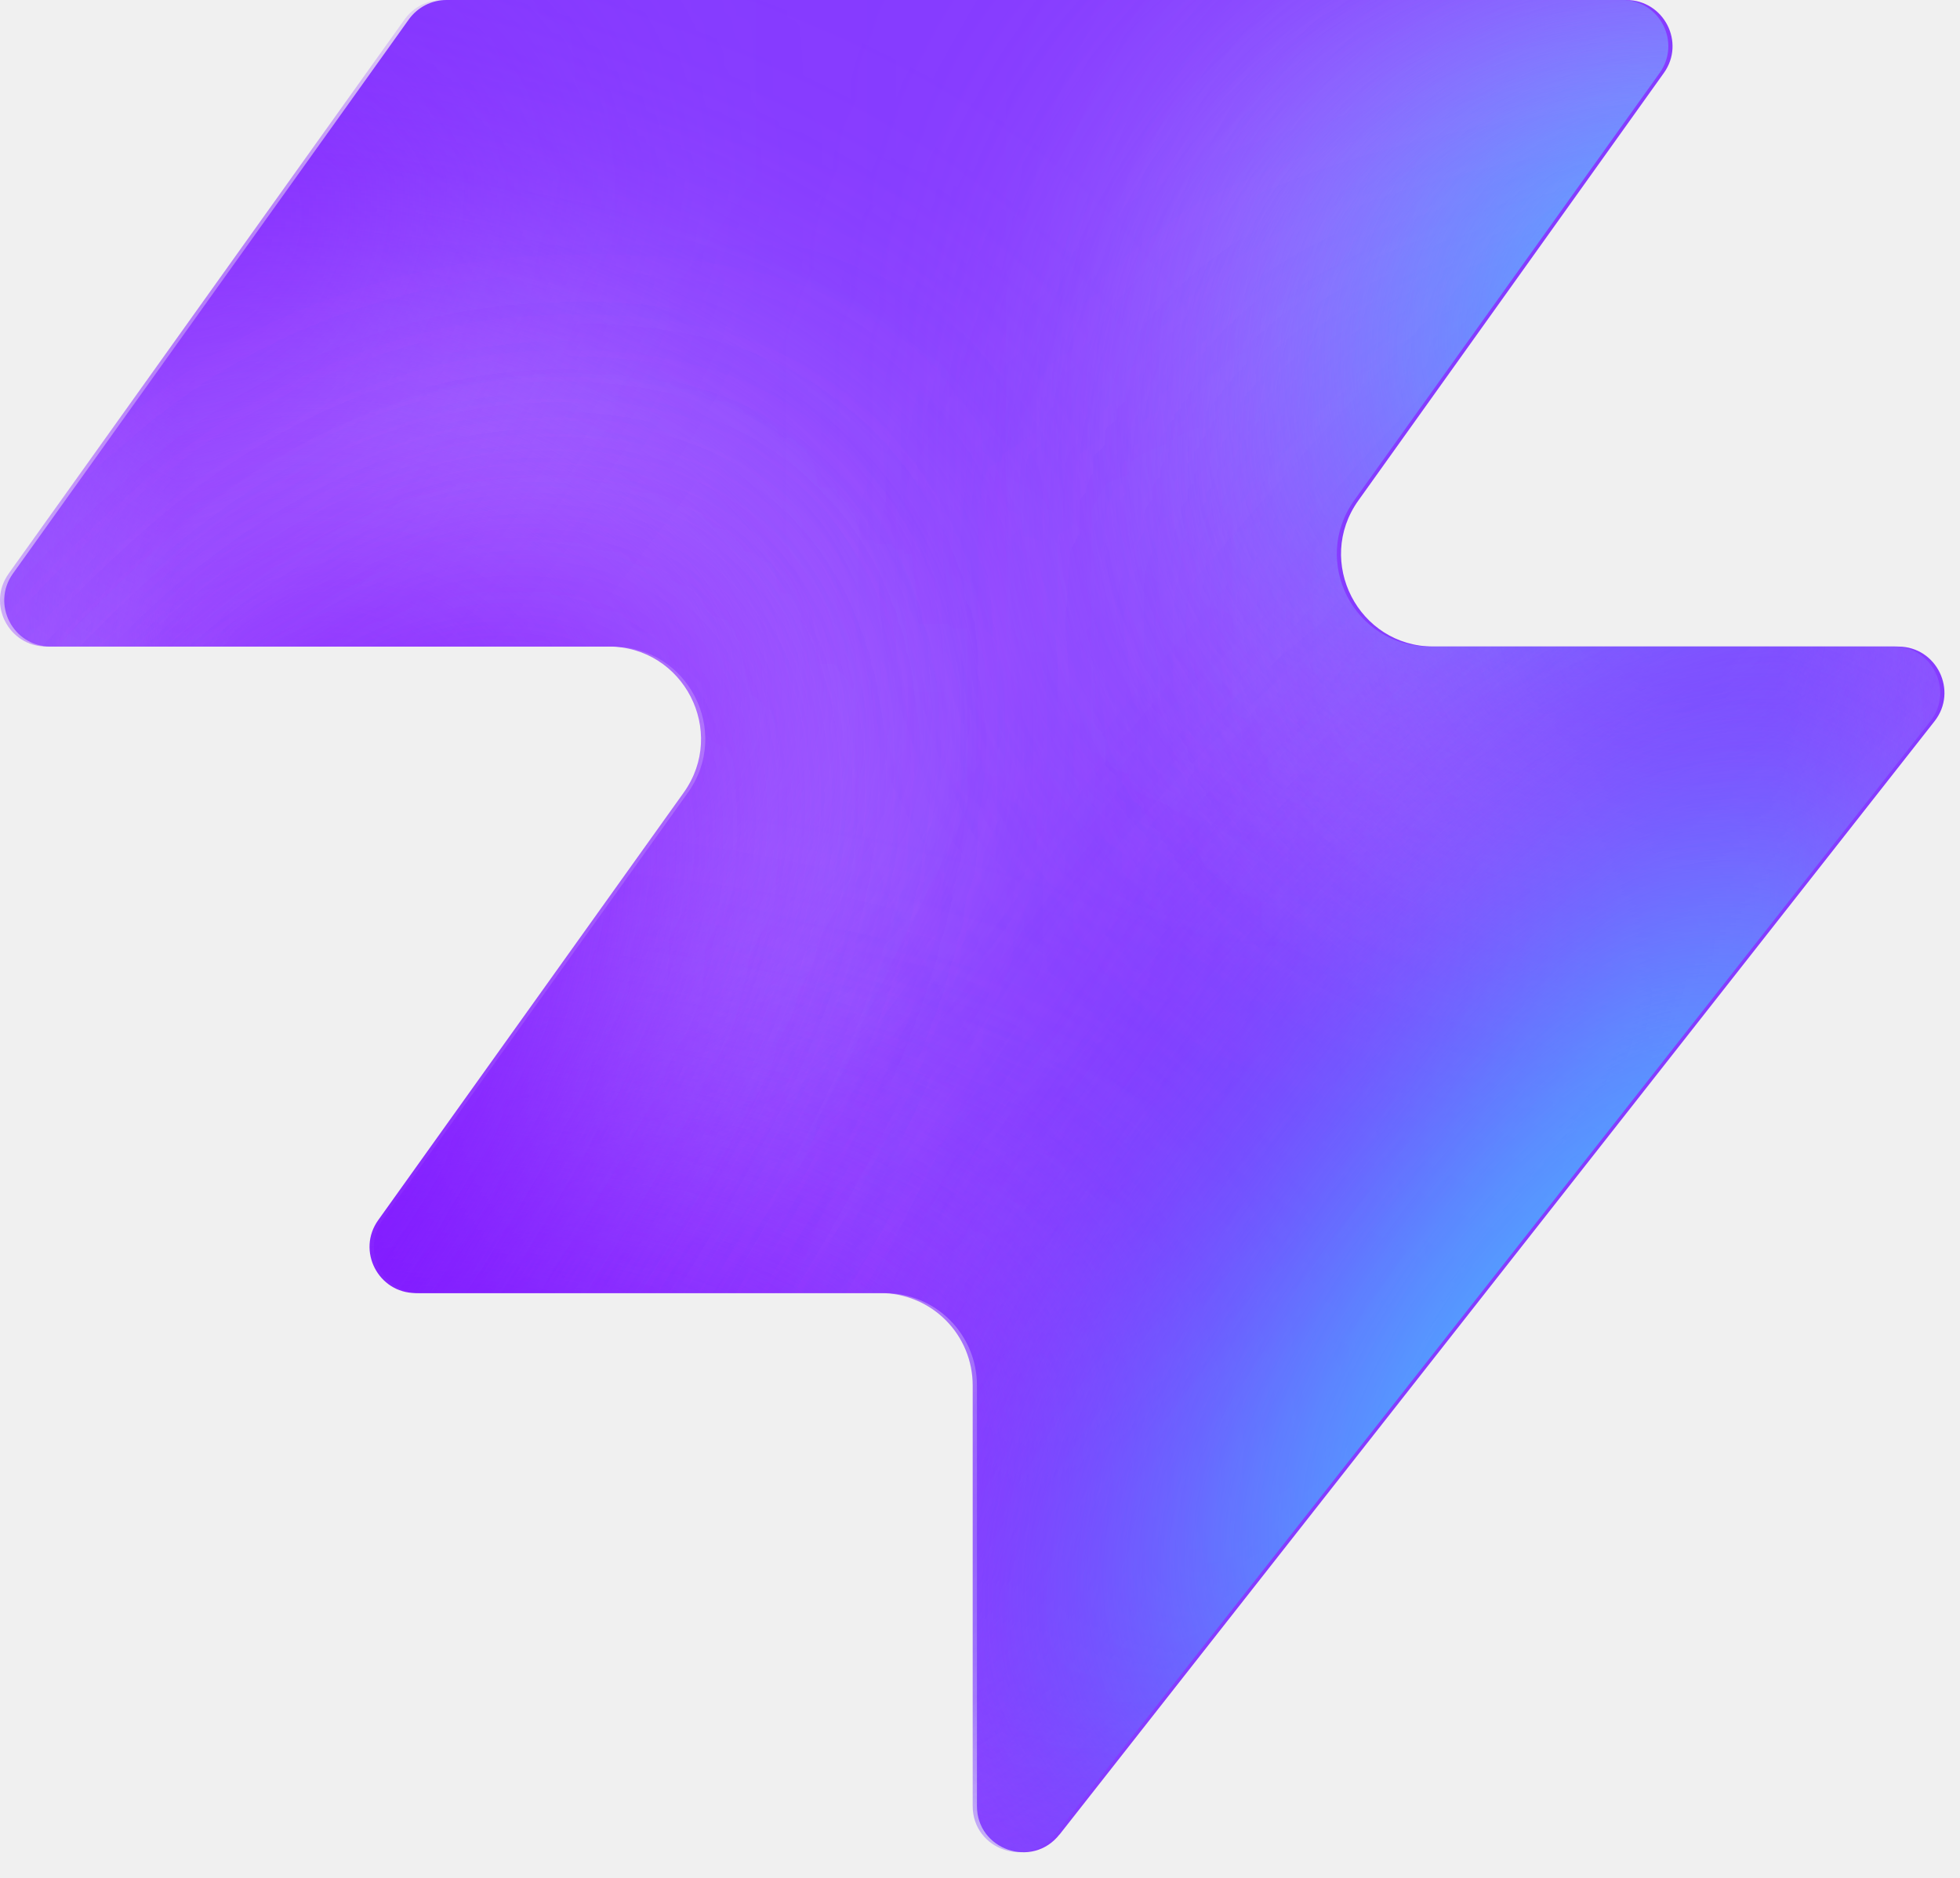
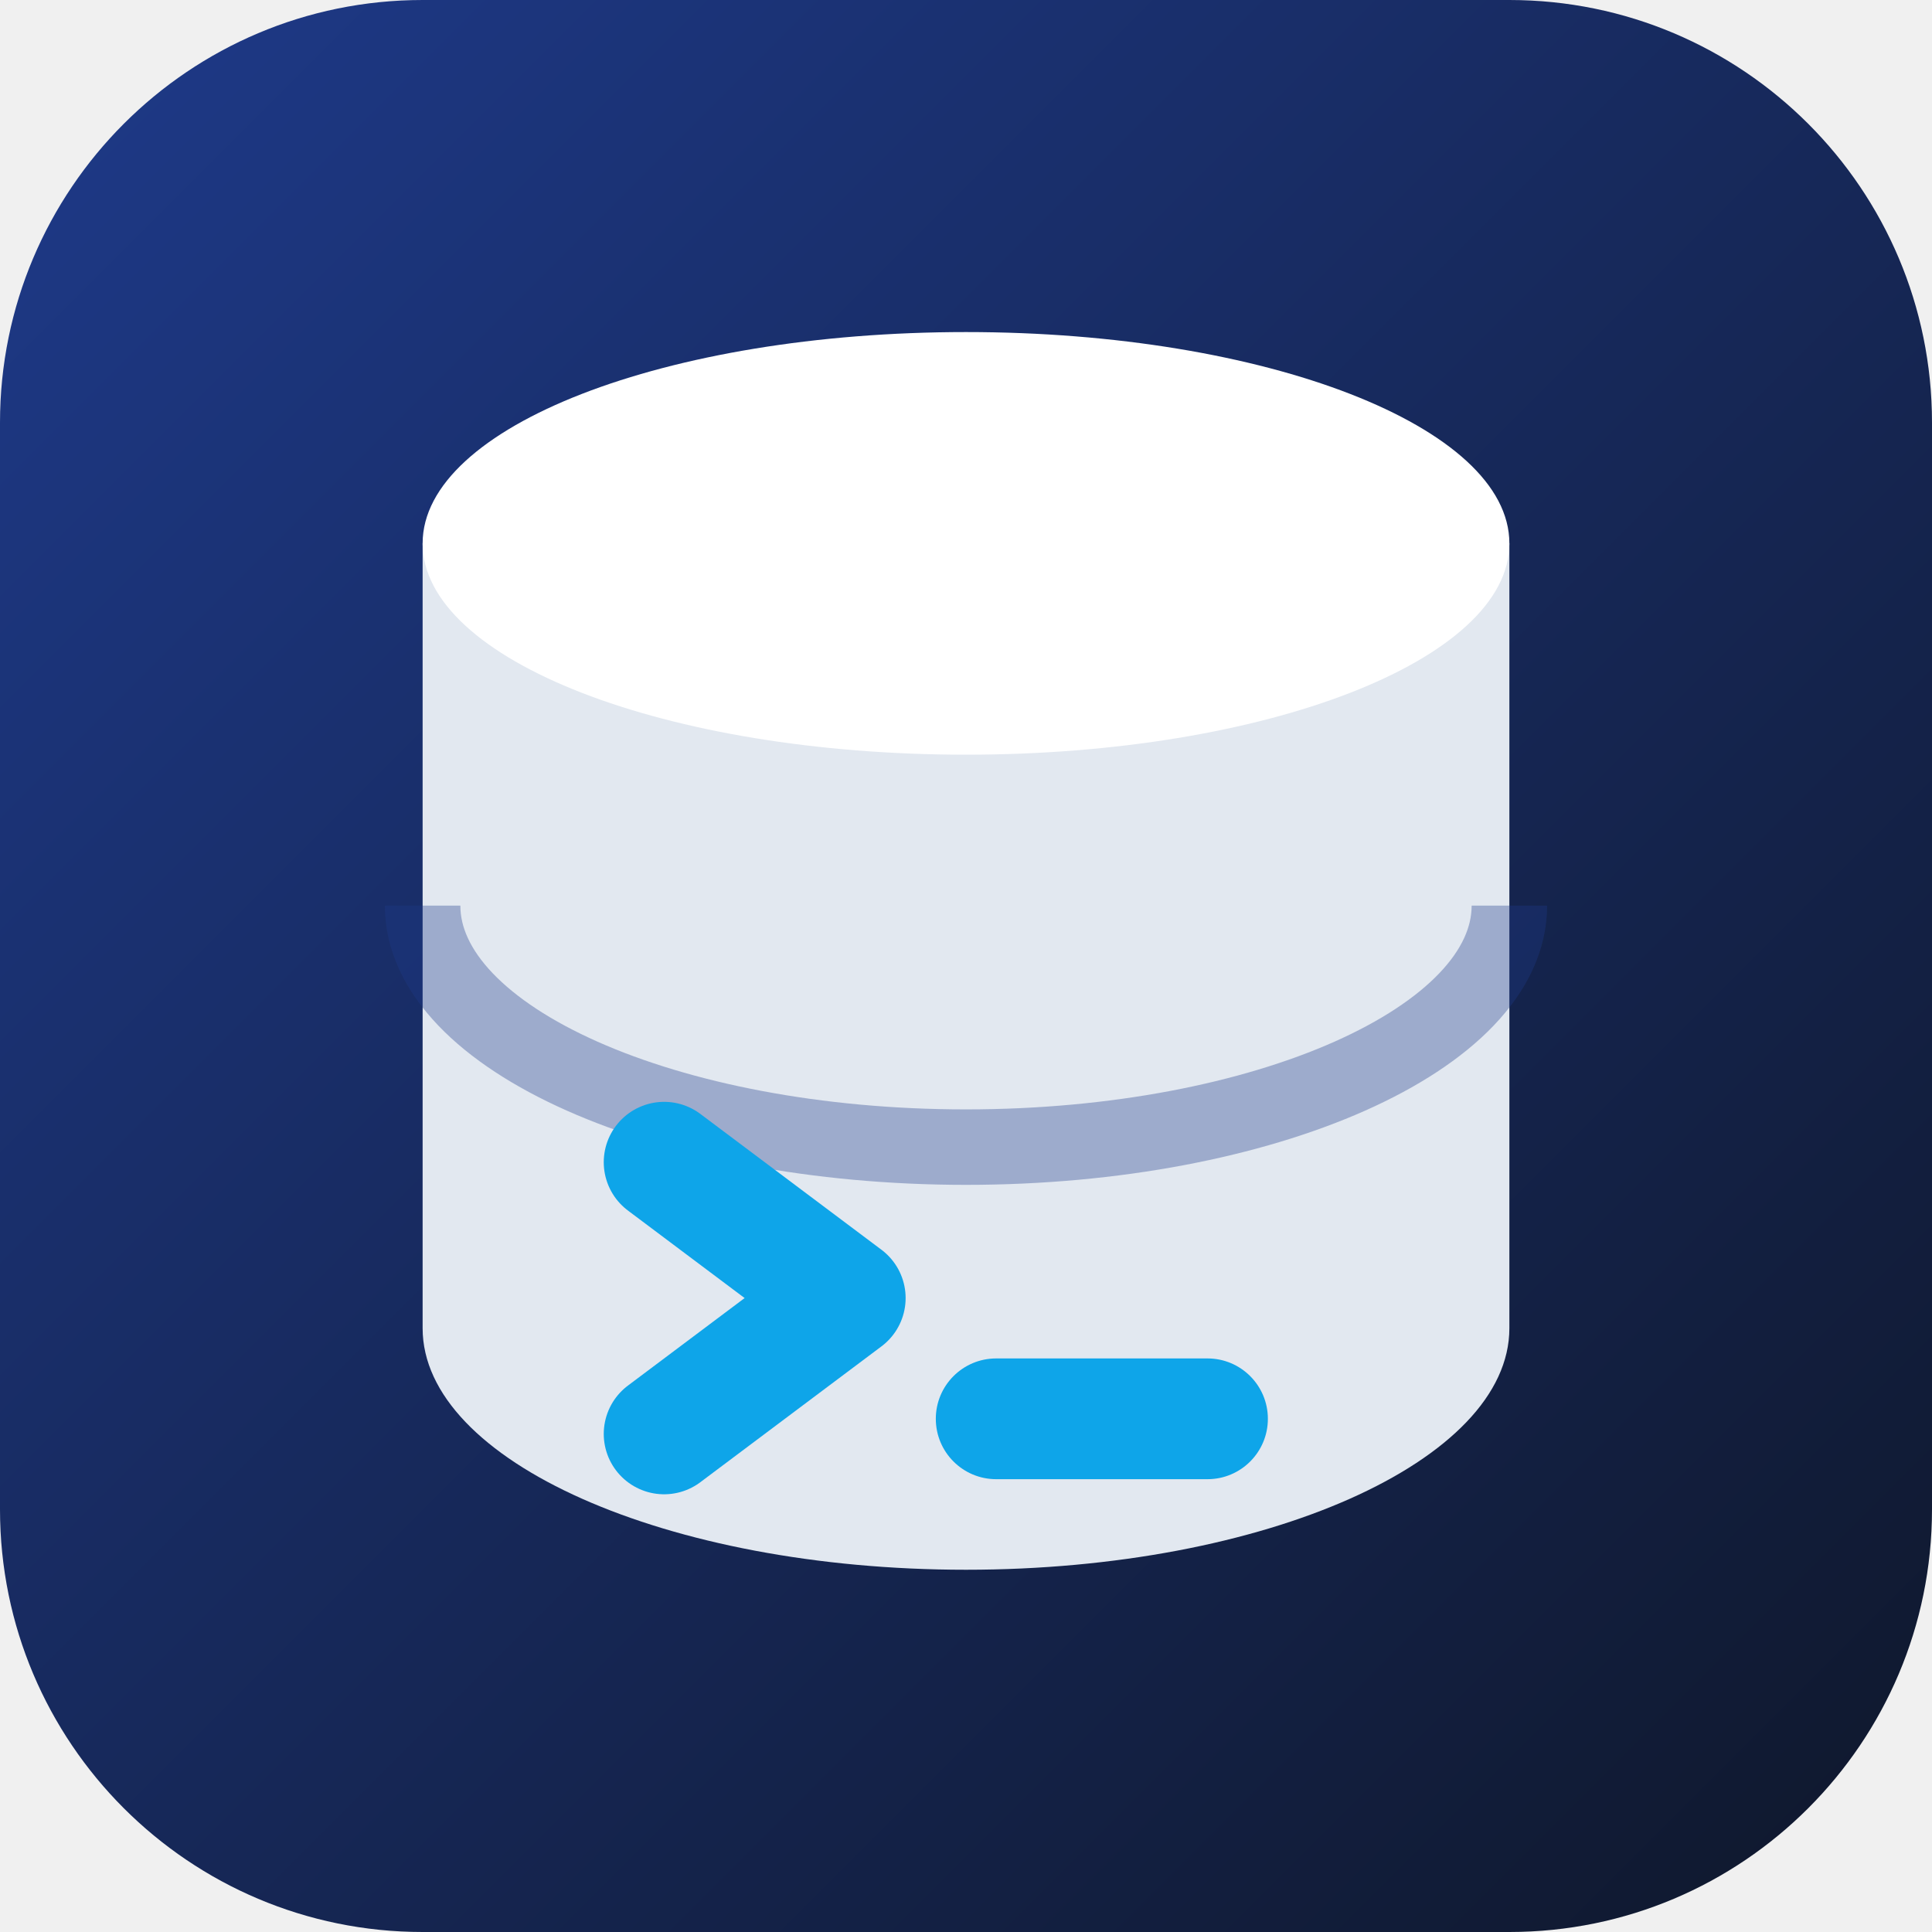
- <svg xmlns="http://www.w3.org/2000/svg" width="48" height="46" fill="none" viewBox="0 0 48 46">
-   <path fill="#863bff" d="M25.946 44.938c-.664.845-2.021.375-2.021-.698V33.937a2.26 2.26 0 0 0-2.262-2.262H10.287c-.92 0-1.456-1.04-.92-1.788l7.48-10.471c1.07-1.497 0-3.578-1.842-3.578H1.237c-.92 0-1.456-1.04-.92-1.788L10.013.474c.214-.297.556-.474.92-.474h28.894c.92 0 1.456 1.04.92 1.788l-7.48 10.471c-1.07 1.498 0 3.579 1.842 3.579h11.377c.943 0 1.473 1.088.89 1.83L25.947 44.94z" style="fill:#863bff;fill:color(display-p3 .525 .23 1);fill-opacity:1" />
-   <mask id="a" width="48" height="46" x="0" y="0" maskUnits="userSpaceOnUse" style="mask-type:alpha">
-     <path fill="#000" d="M25.842 44.938c-.664.844-2.021.375-2.021-.698V33.937a2.26 2.26 0 0 0-2.262-2.262H10.183c-.92 0-1.456-1.04-.92-1.788l7.48-10.471c1.07-1.498 0-3.579-1.842-3.579H1.133c-.92 0-1.456-1.04-.92-1.787L9.91.473c.214-.297.556-.474.92-.474h28.894c.92 0 1.456 1.04.92 1.788l-7.48 10.471c-1.07 1.498 0 3.578 1.842 3.578h11.377c.943 0 1.473 1.088.89 1.832L25.843 44.94z" style="fill:#000;fill-opacity:1" />
-   </mask>
-   <g mask="url(#a)">
-     <g filter="url(#b)">
-       <ellipse cx="5.508" cy="14.704" fill="#ede6ff" rx="5.508" ry="14.704" style="fill:#ede6ff;fill:color(display-p3 .927 .903 1);fill-opacity:1" transform="matrix(.00324 1 1 -.00324 -4.47 31.516)" />
-     </g>
-     <g filter="url(#c)">
-       <ellipse cx="10.399" cy="29.851" fill="#ede6ff" rx="10.399" ry="29.851" style="fill:#ede6ff;fill:color(display-p3 .927 .903 1);fill-opacity:1" transform="matrix(.00324 1 1 -.00324 -39.328 7.883)" />
-     </g>
-     <g filter="url(#d)">
-       <ellipse cx="5.508" cy="30.487" fill="#7e14ff" rx="5.508" ry="30.487" style="fill:#7e14ff;fill:color(display-p3 .492 .077 1);fill-opacity:1" transform="rotate(89.814 -25.913 -14.639)scale(1 -1)" />
-     </g>
-     <g filter="url(#e)">
-       <ellipse cx="5.508" cy="30.599" fill="#7e14ff" rx="5.508" ry="30.599" style="fill:#7e14ff;fill:color(display-p3 .492 .077 1);fill-opacity:1" transform="rotate(89.814 -32.644 -3.334)scale(1 -1)" />
-     </g>
-     <g filter="url(#f)">
-       <ellipse cx="5.508" cy="30.599" fill="#7e14ff" rx="5.508" ry="30.599" style="fill:#7e14ff;fill:color(display-p3 .492 .077 1);fill-opacity:1" transform="matrix(.00324 1 1 -.00324 -34.34 30.47)" />
-     </g>
-     <g filter="url(#g)">
-       <ellipse cx="14.072" cy="22.078" fill="#ede6ff" rx="14.072" ry="22.078" style="fill:#ede6ff;fill:color(display-p3 .927 .903 1);fill-opacity:1" transform="rotate(93.35 24.506 48.493)scale(-1 1)" />
-     </g>
-     <g filter="url(#h)">
-       <ellipse cx="3.47" cy="21.501" fill="#7e14ff" rx="3.47" ry="21.501" style="fill:#7e14ff;fill:color(display-p3 .492 .077 1);fill-opacity:1" transform="rotate(89.009 28.708 47.59)scale(-1 1)" />
-     </g>
-     <g filter="url(#i)">
-       <ellipse cx="3.47" cy="21.501" fill="#7e14ff" rx="3.47" ry="21.501" style="fill:#7e14ff;fill:color(display-p3 .492 .077 1);fill-opacity:1" transform="rotate(89.009 28.708 47.59)scale(-1 1)" />
-     </g>
-     <g filter="url(#j)">
-       <ellipse cx=".387" cy="8.972" fill="#7e14ff" rx="4.407" ry="29.108" style="fill:#7e14ff;fill:color(display-p3 .492 .077 1);fill-opacity:1" transform="rotate(39.51 .387 8.972)" />
-     </g>
-     <g filter="url(#k)">
-       <ellipse cx="47.523" cy="-6.092" fill="#7e14ff" rx="4.407" ry="29.108" style="fill:#7e14ff;fill:color(display-p3 .492 .077 1);fill-opacity:1" transform="rotate(37.892 47.523 -6.092)" />
-     </g>
-     <g filter="url(#l)">
-       <ellipse cx="41.412" cy="6.333" fill="#47bfff" rx="5.971" ry="9.665" style="fill:#47bfff;fill:color(display-p3 .28 .748 1);fill-opacity:1" transform="rotate(37.892 41.412 6.333)" />
-     </g>
-     <g filter="url(#m)">
-       <ellipse cx="-1.879" cy="38.332" fill="#7e14ff" rx="4.407" ry="29.108" style="fill:#7e14ff;fill:color(display-p3 .492 .077 1);fill-opacity:1" transform="rotate(37.892 -1.88 38.332)" />
-     </g>
-     <g filter="url(#n)">
-       <ellipse cx="-1.879" cy="38.332" fill="#7e14ff" rx="4.407" ry="29.108" style="fill:#7e14ff;fill:color(display-p3 .492 .077 1);fill-opacity:1" transform="rotate(37.892 -1.88 38.332)" />
-     </g>
-     <g filter="url(#o)">
-       <ellipse cx="35.651" cy="29.907" fill="#7e14ff" rx="4.407" ry="29.108" style="fill:#7e14ff;fill:color(display-p3 .492 .077 1);fill-opacity:1" transform="rotate(37.892 35.651 29.907)" />
-     </g>
-     <g filter="url(#p)">
-       <ellipse cx="38.418" cy="32.4" fill="#47bfff" rx="5.971" ry="15.297" style="fill:#47bfff;fill:color(display-p3 .28 .748 1);fill-opacity:1" transform="rotate(37.892 38.418 32.4)" />
-     </g>
-   </g>
+ <svg xmlns="http://www.w3.org/2000/svg" viewBox="0 0 64 64">
  <defs>
-     <filter id="b" width="60.045" height="41.654" x="-19.77" y="16.149" color-interpolation-filters="sRGB" filterUnits="userSpaceOnUse">
-       <feFlood flood-opacity="0" result="BackgroundImageFix" />
-       <feBlend in="SourceGraphic" in2="BackgroundImageFix" result="shape" />
-       <feGaussianBlur result="effect1_foregroundBlur_2002_17158" stdDeviation="7.659" />
-     </filter>
-     <filter id="c" width="90.34" height="51.437" x="-54.613" y="-7.533" color-interpolation-filters="sRGB" filterUnits="userSpaceOnUse">
-       <feFlood flood-opacity="0" result="BackgroundImageFix" />
-       <feBlend in="SourceGraphic" in2="BackgroundImageFix" result="shape" />
-       <feGaussianBlur result="effect1_foregroundBlur_2002_17158" stdDeviation="7.659" />
-     </filter>
-     <filter id="d" width="79.355" height="29.4" x="-49.64" y="2.03" color-interpolation-filters="sRGB" filterUnits="userSpaceOnUse">
-       <feFlood flood-opacity="0" result="BackgroundImageFix" />
-       <feBlend in="SourceGraphic" in2="BackgroundImageFix" result="shape" />
-       <feGaussianBlur result="effect1_foregroundBlur_2002_17158" stdDeviation="4.596" />
-     </filter>
-     <filter id="e" width="79.579" height="29.4" x="-45.045" y="20.029" color-interpolation-filters="sRGB" filterUnits="userSpaceOnUse">
-       <feFlood flood-opacity="0" result="BackgroundImageFix" />
-       <feBlend in="SourceGraphic" in2="BackgroundImageFix" result="shape" />
-       <feGaussianBlur result="effect1_foregroundBlur_2002_17158" stdDeviation="4.596" />
-     </filter>
-     <filter id="f" width="79.579" height="29.4" x="-43.513" y="21.178" color-interpolation-filters="sRGB" filterUnits="userSpaceOnUse">
-       <feFlood flood-opacity="0" result="BackgroundImageFix" />
-       <feBlend in="SourceGraphic" in2="BackgroundImageFix" result="shape" />
-       <feGaussianBlur result="effect1_foregroundBlur_2002_17158" stdDeviation="4.596" />
-     </filter>
-     <filter id="g" width="74.749" height="58.852" x="15.756" y="-17.901" color-interpolation-filters="sRGB" filterUnits="userSpaceOnUse">
-       <feFlood flood-opacity="0" result="BackgroundImageFix" />
-       <feBlend in="SourceGraphic" in2="BackgroundImageFix" result="shape" />
-       <feGaussianBlur result="effect1_foregroundBlur_2002_17158" stdDeviation="7.659" />
-     </filter>
-     <filter id="h" width="61.377" height="25.362" x="23.548" y="2.284" color-interpolation-filters="sRGB" filterUnits="userSpaceOnUse">
-       <feFlood flood-opacity="0" result="BackgroundImageFix" />
-       <feBlend in="SourceGraphic" in2="BackgroundImageFix" result="shape" />
-       <feGaussianBlur result="effect1_foregroundBlur_2002_17158" stdDeviation="4.596" />
-     </filter>
-     <filter id="i" width="61.377" height="25.362" x="23.548" y="2.284" color-interpolation-filters="sRGB" filterUnits="userSpaceOnUse">
-       <feFlood flood-opacity="0" result="BackgroundImageFix" />
-       <feBlend in="SourceGraphic" in2="BackgroundImageFix" result="shape" />
-       <feGaussianBlur result="effect1_foregroundBlur_2002_17158" stdDeviation="4.596" />
-     </filter>
-     <filter id="j" width="56.045" height="63.649" x="-27.636" y="-22.853" color-interpolation-filters="sRGB" filterUnits="userSpaceOnUse">
-       <feFlood flood-opacity="0" result="BackgroundImageFix" />
-       <feBlend in="SourceGraphic" in2="BackgroundImageFix" result="shape" />
-       <feGaussianBlur result="effect1_foregroundBlur_2002_17158" stdDeviation="4.596" />
-     </filter>
-     <filter id="k" width="54.814" height="64.646" x="20.116" y="-38.415" color-interpolation-filters="sRGB" filterUnits="userSpaceOnUse">
-       <feFlood flood-opacity="0" result="BackgroundImageFix" />
-       <feBlend in="SourceGraphic" in2="BackgroundImageFix" result="shape" />
-       <feGaussianBlur result="effect1_foregroundBlur_2002_17158" stdDeviation="4.596" />
-     </filter>
-     <filter id="l" width="33.541" height="35.313" x="24.641" y="-11.323" color-interpolation-filters="sRGB" filterUnits="userSpaceOnUse">
-       <feFlood flood-opacity="0" result="BackgroundImageFix" />
-       <feBlend in="SourceGraphic" in2="BackgroundImageFix" result="shape" />
-       <feGaussianBlur result="effect1_foregroundBlur_2002_17158" stdDeviation="4.596" />
-     </filter>
-     <filter id="m" width="54.814" height="64.646" x="-29.286" y="6.009" color-interpolation-filters="sRGB" filterUnits="userSpaceOnUse">
-       <feFlood flood-opacity="0" result="BackgroundImageFix" />
-       <feBlend in="SourceGraphic" in2="BackgroundImageFix" result="shape" />
-       <feGaussianBlur result="effect1_foregroundBlur_2002_17158" stdDeviation="4.596" />
-     </filter>
-     <filter id="n" width="54.814" height="64.646" x="-29.286" y="6.009" color-interpolation-filters="sRGB" filterUnits="userSpaceOnUse">
-       <feFlood flood-opacity="0" result="BackgroundImageFix" />
-       <feBlend in="SourceGraphic" in2="BackgroundImageFix" result="shape" />
-       <feGaussianBlur result="effect1_foregroundBlur_2002_17158" stdDeviation="4.596" />
-     </filter>
-     <filter id="o" width="54.814" height="64.646" x="8.244" y="-2.416" color-interpolation-filters="sRGB" filterUnits="userSpaceOnUse">
-       <feFlood flood-opacity="0" result="BackgroundImageFix" />
-       <feBlend in="SourceGraphic" in2="BackgroundImageFix" result="shape" />
-       <feGaussianBlur result="effect1_foregroundBlur_2002_17158" stdDeviation="4.596" />
-     </filter>
-     <filter id="p" width="39.409" height="43.623" x="18.713" y="10.588" color-interpolation-filters="sRGB" filterUnits="userSpaceOnUse">
-       <feFlood flood-opacity="0" result="BackgroundImageFix" />
-       <feBlend in="SourceGraphic" in2="BackgroundImageFix" result="shape" />
-       <feGaussianBlur result="effect1_foregroundBlur_2002_17158" stdDeviation="4.596" />
-     </filter>
+     <linearGradient id="bg" x1="0" y1="0" x2="1" y2="1">
+       <stop offset="0" stop-color="#1E3A8A" />
+       <stop offset="1" stop-color="#0F172A" />
+     </linearGradient>
  </defs>
+   <rect width="64" height="64" rx="14" fill="url(#bg)" />
+   <path d="M14 18v26c0 4.4 8.1 8 18 8s18-3.6 18-8V18" fill="#E2E8F0" />
+   <ellipse cx="32" cy="18" rx="18" ry="7" fill="#FFFFFF" />
+   <path d="M14 30c0 4.4 8.1 8 18 8s18-3.6 18-8" fill="none" stroke="#1E3A8A" stroke-width="2.5" opacity="0.35" />
+   <path d="M22 38.5l6 4.5-6 4.5" fill="none" stroke="#0EA5E9" stroke-width="4" stroke-linecap="round" stroke-linejoin="round" />
+   <rect x="31" y="45" width="11" height="4" rx="2" fill="#0EA5E9" />
</svg>
